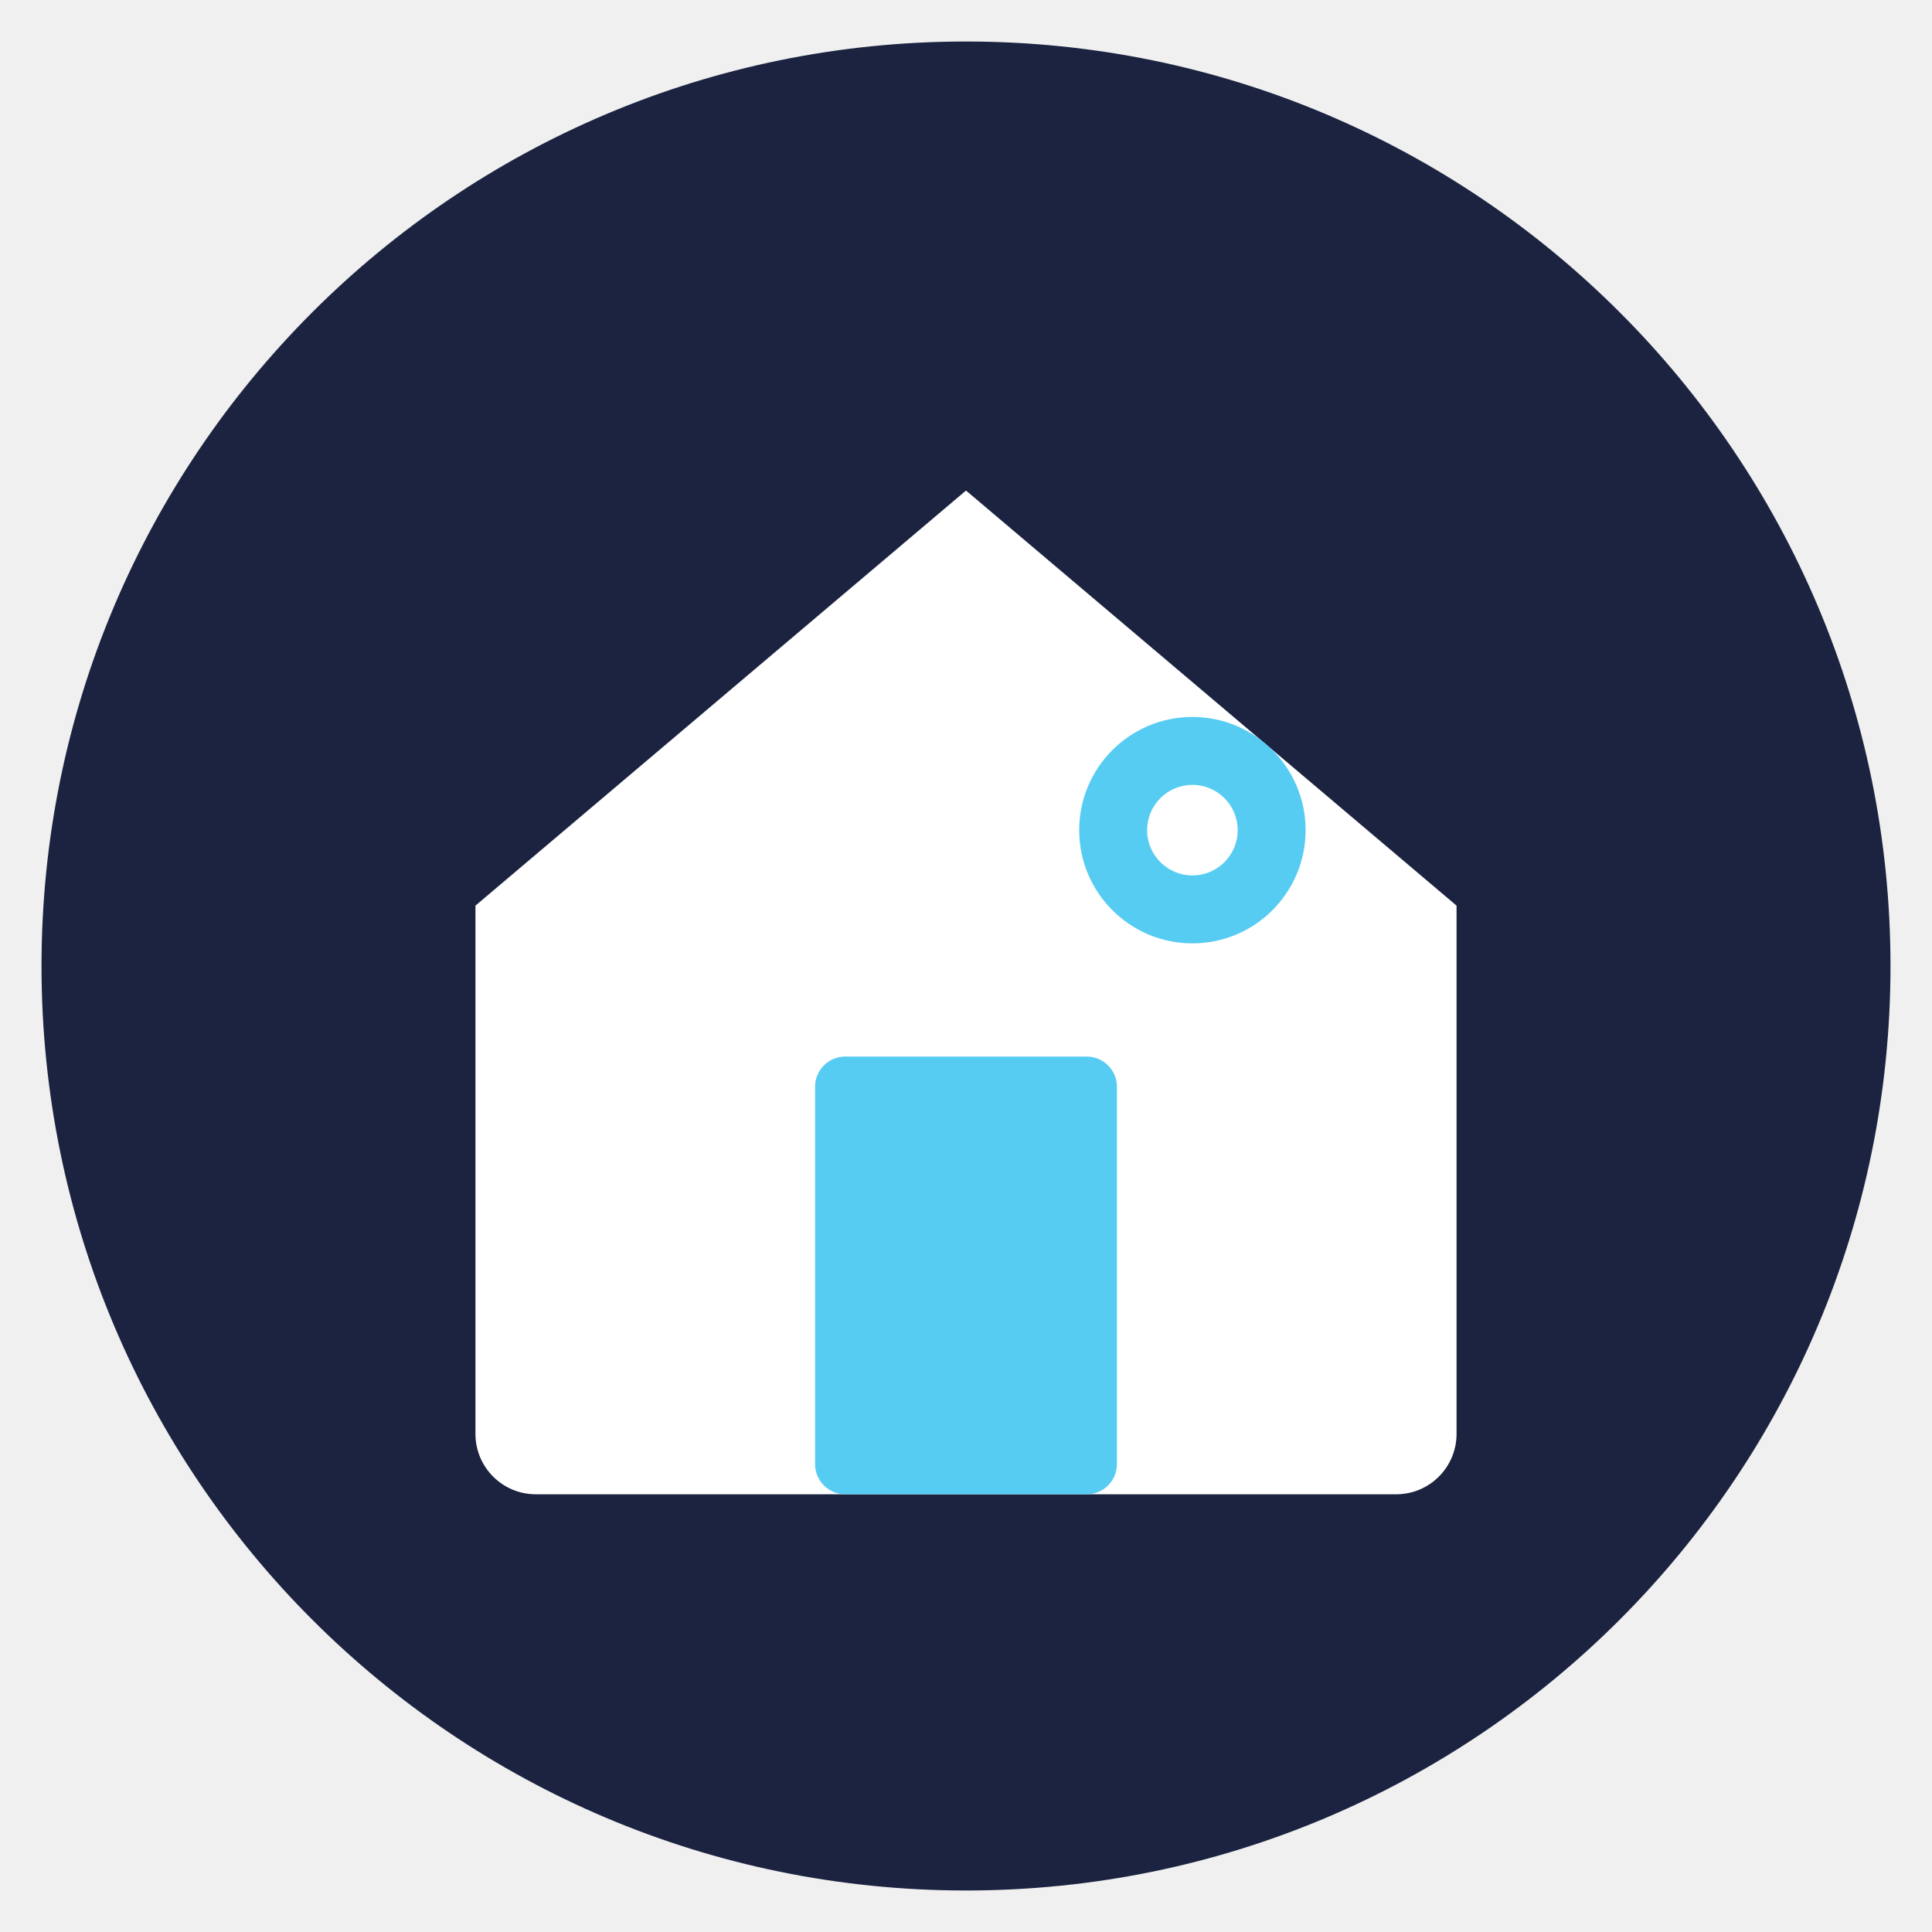
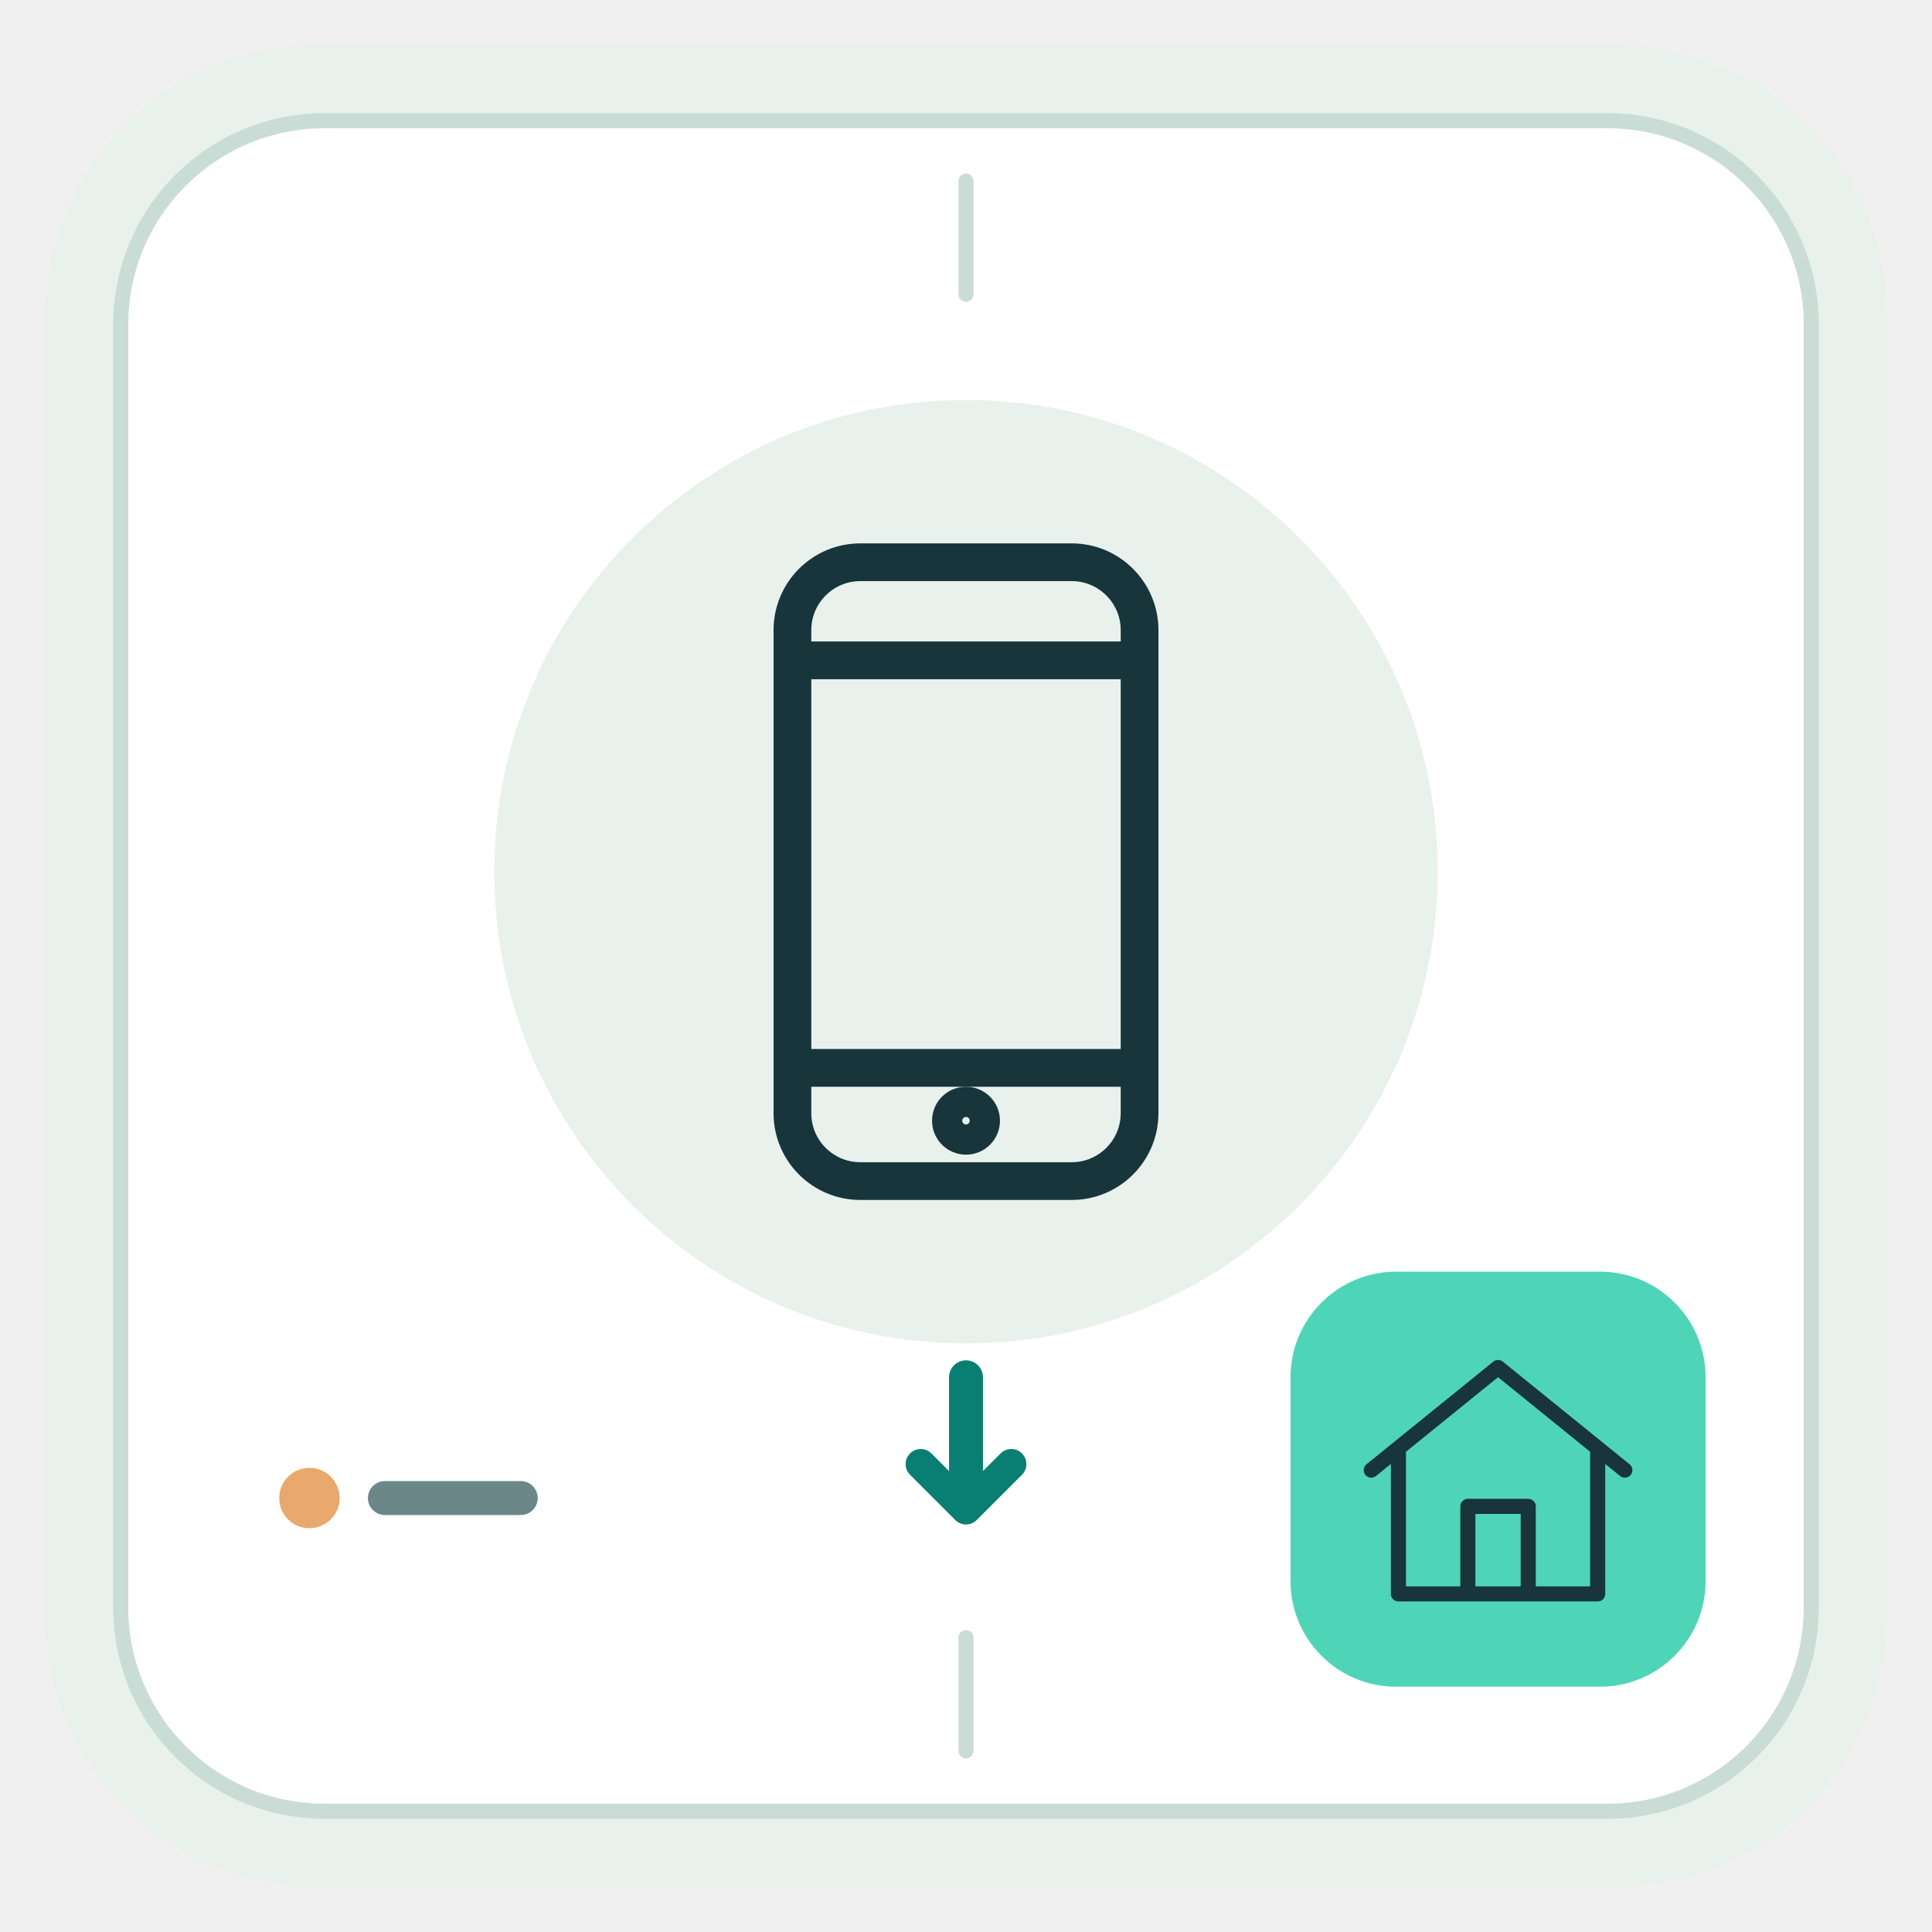
<svg xmlns="http://www.w3.org/2000/svg" viewBox="0 0 512 512" role="img" aria-labelledby="title description">
-   <circle cx="256" cy="256" r="245" fill="#1B2340" />
-   <path d="M256 130l130 110v140a16 16 0 0 1-16 16H142a16 16 0 0 1-16-16V240z" fill="#FFFFFF" />
-   <rect x="216" y="280" width="80" height="116" rx="8" fill="#56CCF2" />
-   <circle cx="316" cy="220" r="30" fill="#56CCF2" />
-   <circle cx="316" cy="220" r="12" fill="#FFFFFF" />
+   <rect x="12" y="12" width="488" height="488" rx="72" fill="#E8F1EC" />
+   <rect x="32" y="32" width="448" height="448" rx="54" fill="#FFFFFF" stroke="#CADCD6" stroke-width="4" />
+   <path d="M256 48v30M256 434v30" stroke="#CADCD6" stroke-width="4" stroke-linecap="round" />
+   <circle cx="256" cy="231" r="125" fill="#E8F1EC" />
+   <g transform="translate(156 131) scale(2.00)" fill="none" stroke="#17353B" stroke-width="5" stroke-linecap="round" stroke-linejoin="round">
+     <rect x="27" y="9" width="46" height="82" rx="9" />
+     <path d="M28 22h44M28 76h44" />
+     <circle cx="50" cy="83" r="2" />
+   </g>
+   <path d="M256 365v34" stroke="#087F72" stroke-width="9" stroke-linecap="round" />
+   <path d="m244 388 12 12 12-12" fill="none" stroke="#087F72" stroke-width="8" stroke-linecap="round" stroke-linejoin="round" />
+   <rect x="342" y="337" width="110" height="110" rx="28" fill="#4ED5B7" />
+   <g transform="translate(357 352) scale(0.80)" fill="none" stroke="#17353B" stroke-width="5" stroke-linecap="round" stroke-linejoin="round">
+     <path d="M8 47 50 13l42 34M17 41v47h66V41M40 88V59h20v29" />
+   </g>
+   <circle cx="82" cy="397" r="8" fill="#E9A86C" />
+   <path d="M102 397h36" stroke="#6B878A" stroke-width="9" stroke-linecap="round" />
</svg>
